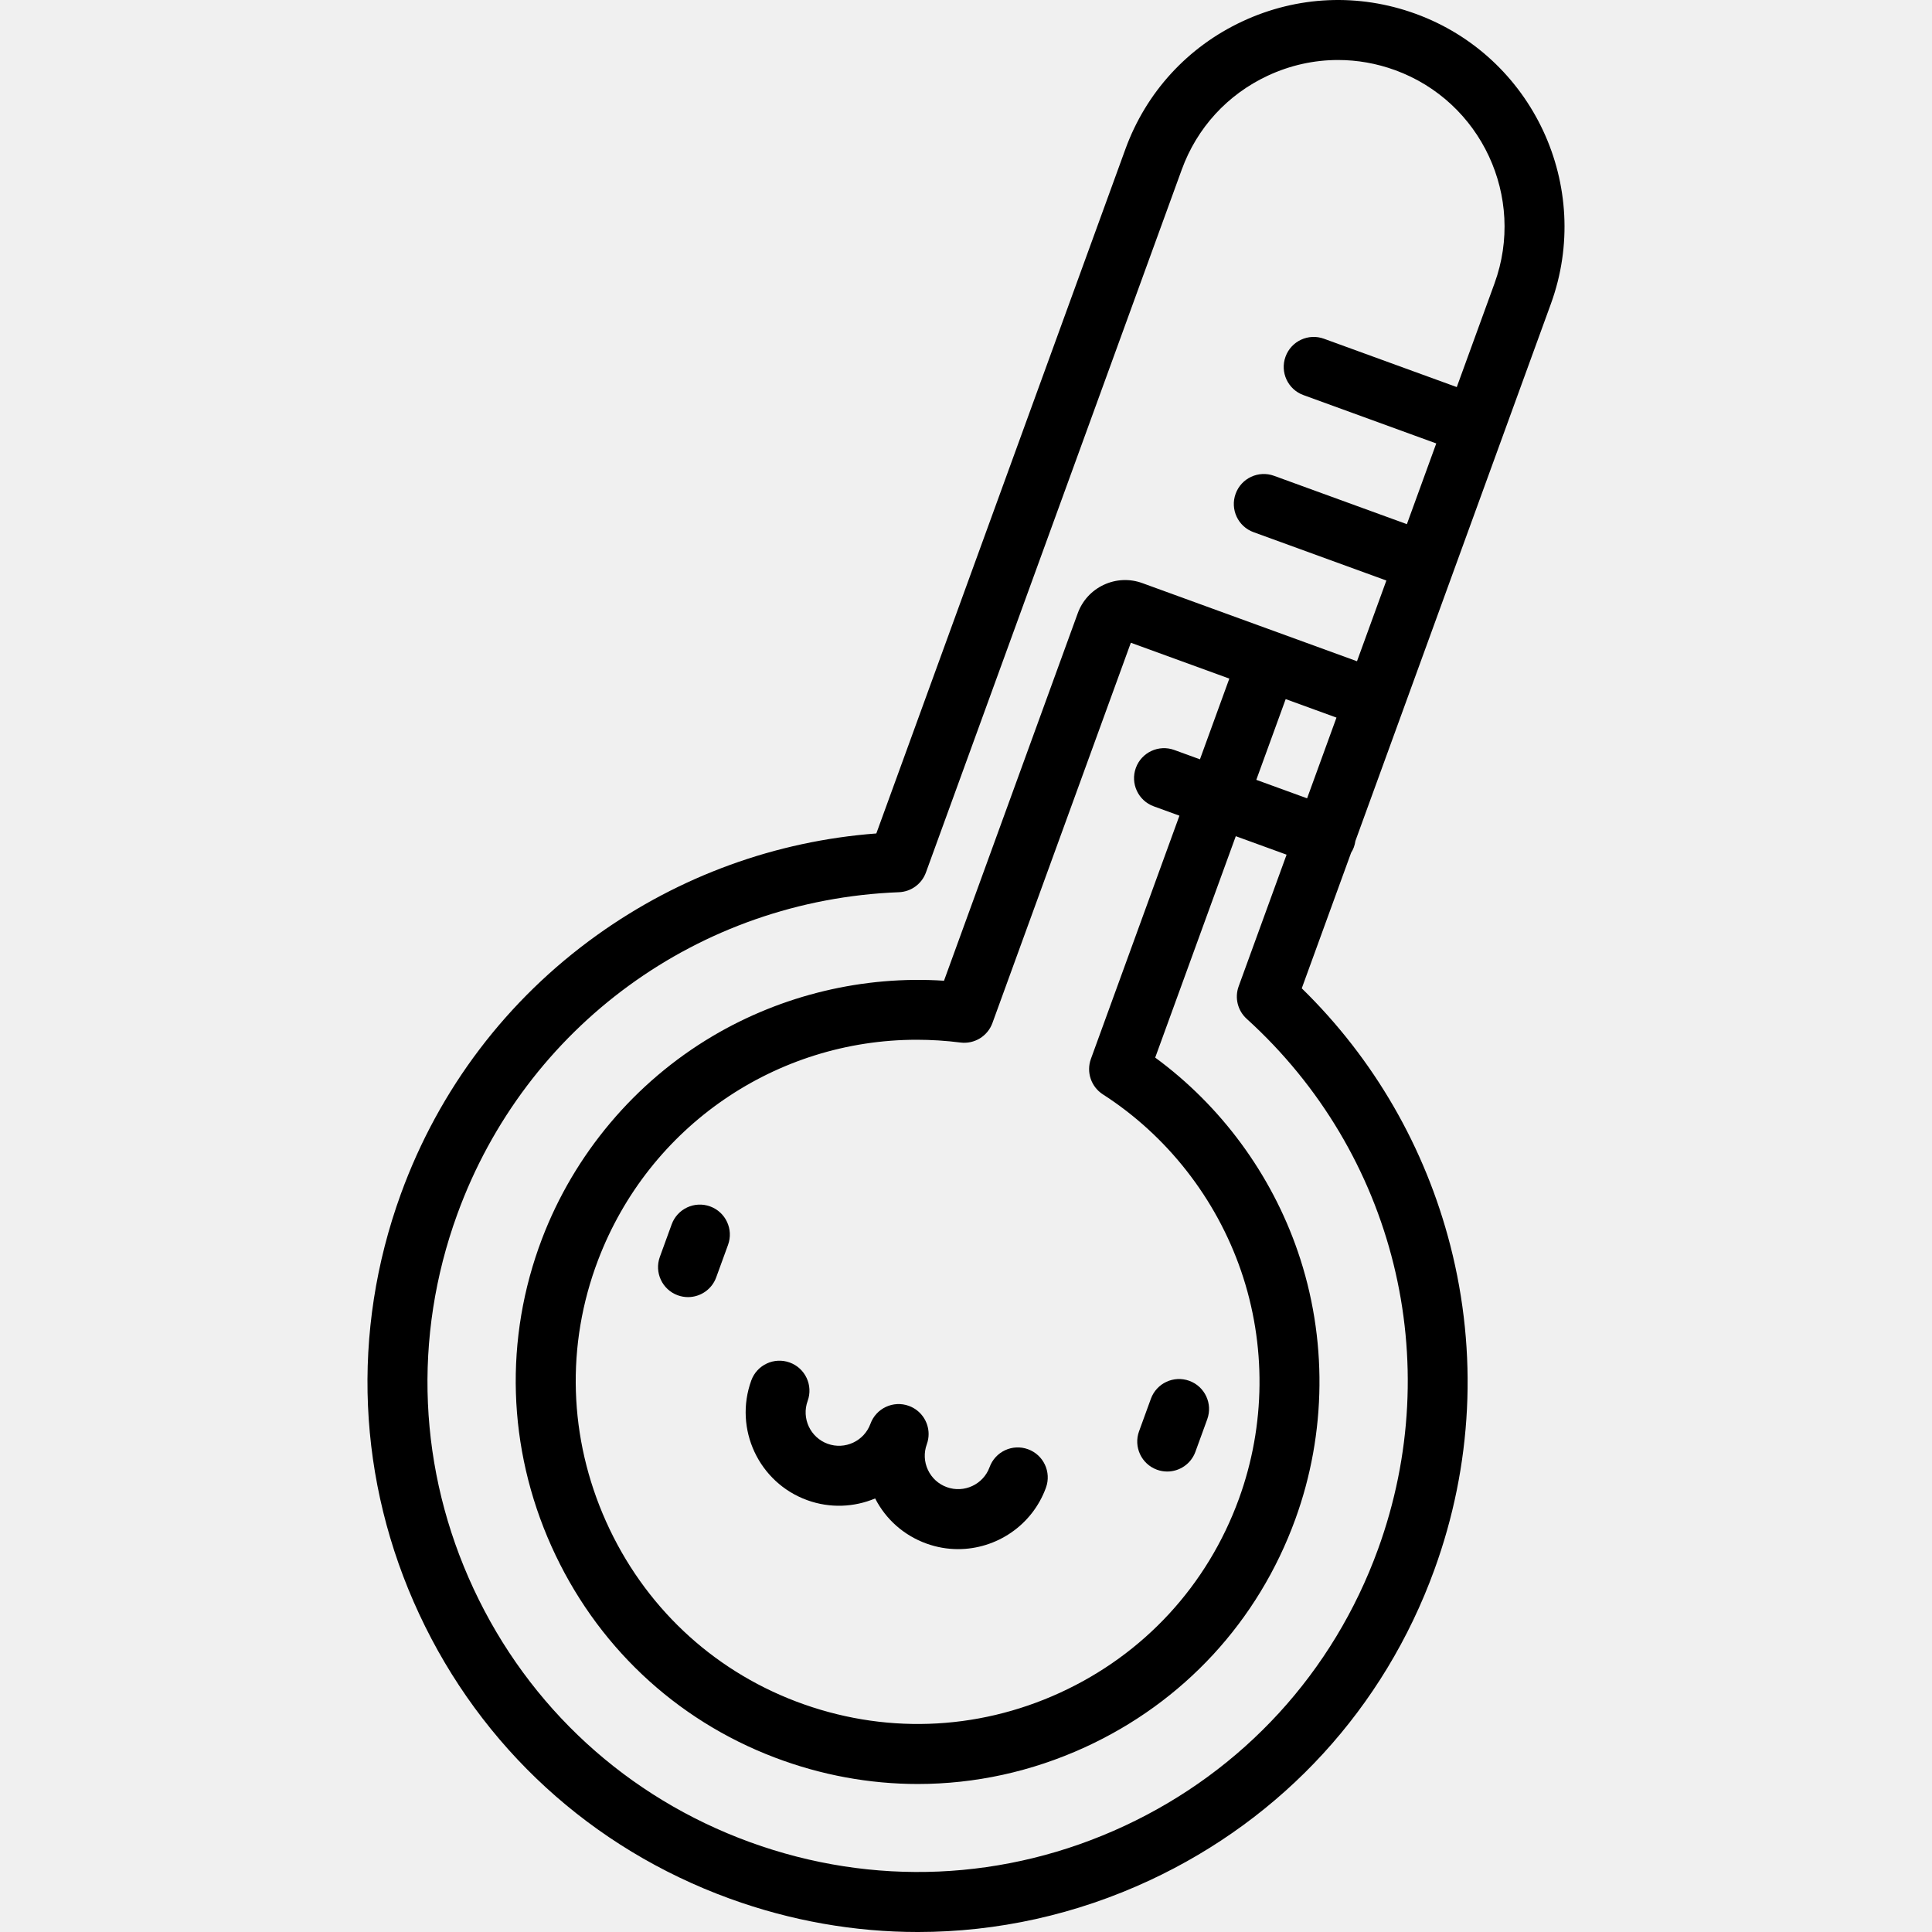
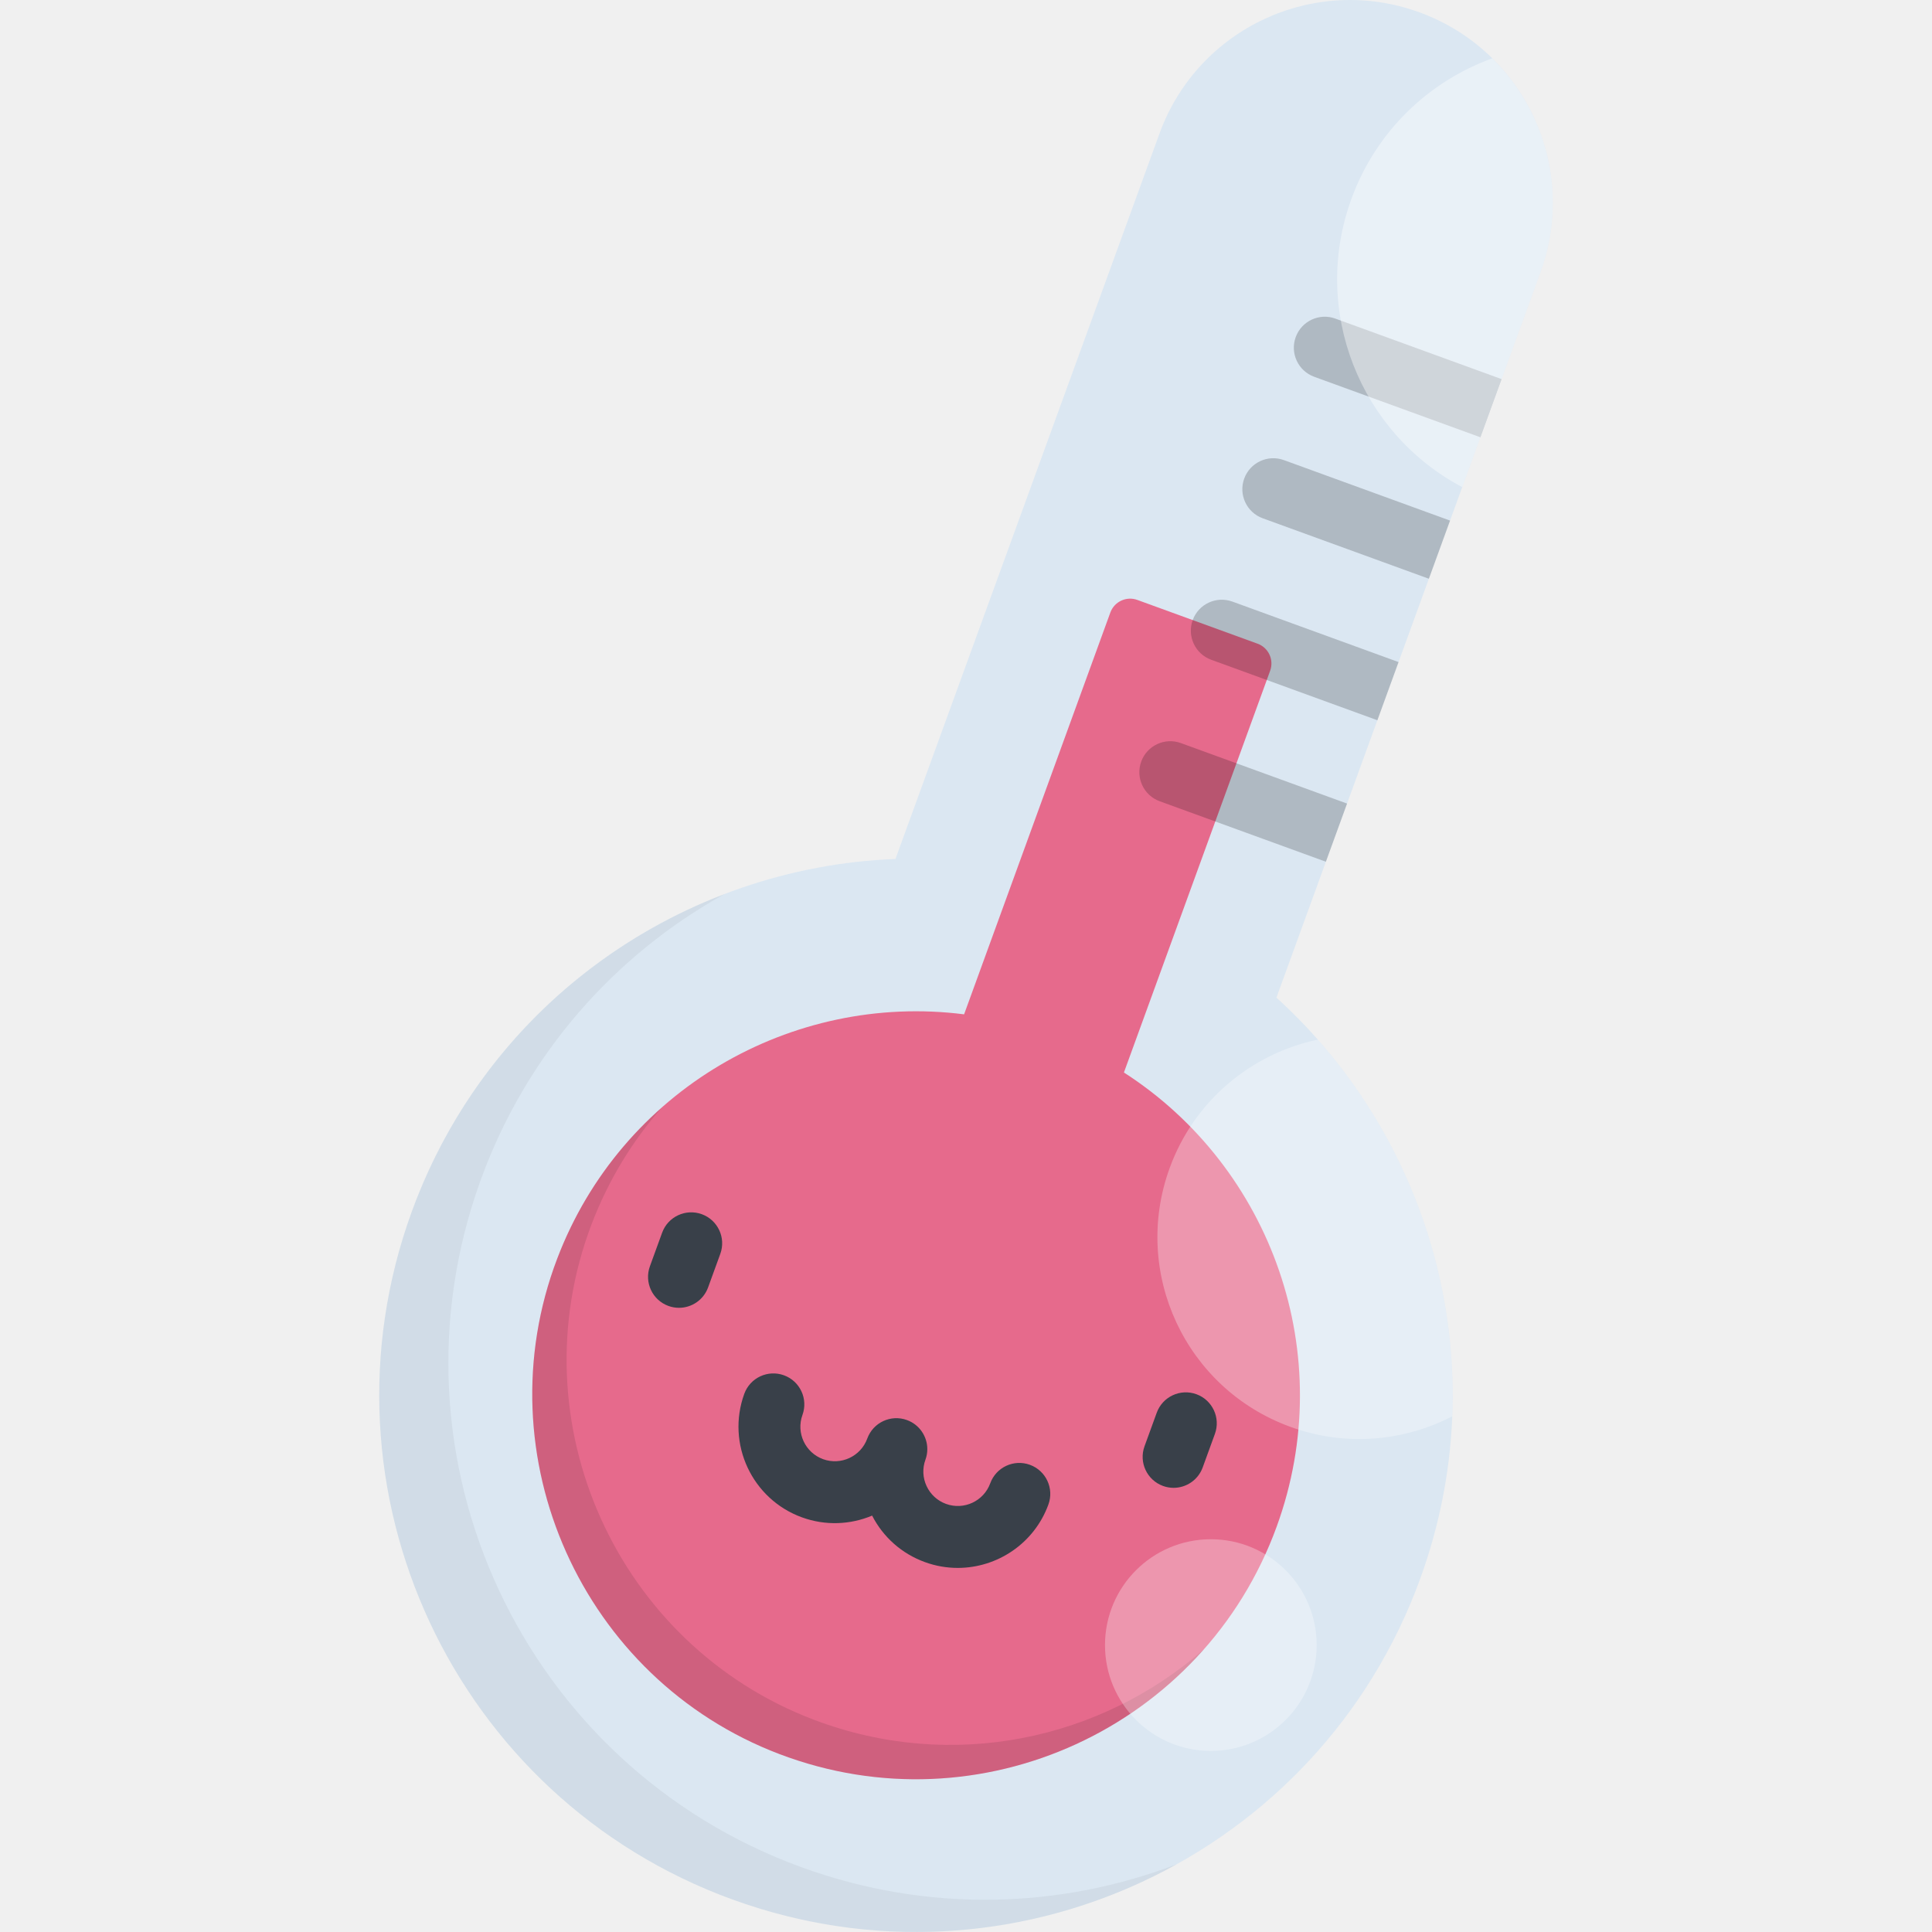
<svg xmlns="http://www.w3.org/2000/svg" version="1.1" id="Layer_1" x="0px" y="0px" viewBox="0 0 512 512" style="enable-background:new 0 0 512 512;" xml:space="preserve">
+   <path style="fill:#DBE7F2;" d="M338.263,264.384l69.983-192.277c10.148-27.879-4.228-58.706-32.106-68.852l0,0  c-27.879-10.148-58.706,4.228-68.852,32.106l-69.982,192.275c-56.023,2.162-107.833,37.551-128.192,93.489  c-26.861,73.8,11.191,155.401,84.989,182.261c73.8,26.861,155.401-11.191,182.261-84.99  C396.723,362.461,379.785,302.052,338.263,264.384z" />
+   <path style="opacity:0.05;enable-background:new    ;" d="M212.423,494.843c-73.8-26.861-111.85-108.462-84.989-182.261  c12.193-33.499,35.671-59.615,64.573-75.652c-37.175,14.214-68.211,43.858-82.893,84.194  c-26.861,73.8,11.191,155.401,84.989,182.261c40.318,14.674,82.964,9.974,117.742-9.344  C280.991,505.854,245.905,507.029,212.423,494.843z" />
+   <path style="fill:#E66A8C;" d="M297.851,284.224l38.756-106.482c1.054-2.897-0.44-6.1-3.337-7.155l-31.863-11.598  c-2.897-1.054-6.101,0.44-7.155,3.337L255.495,268.81c-45.623-5.807-90.818,20.076-107.818,64.711  c-19.915,52.287,6.601,111.466,58.906,131.334c53.152,20.189,112.374-7.046,131.756-60.299  C354.908,359.034,336.952,309.367,297.851,284.224z" />
+   <path style="opacity:0.1;enable-background:new    ;" d="M215.687,455.75c-52.306-19.867-78.821-79.047-58.906-131.334  c4.435-11.644,10.791-22.008,18.569-30.869c-11.963,10.558-21.615,24.067-27.674,39.973  c-19.915,52.287,6.601,111.466,58.906,131.333c40.89,15.531,85.368,2.993,112.539-27.863  C291.757,461.069,252.283,469.651,215.687,455.75z" />
+   <path style="opacity:0.2;enable-background:new    ;" d="M302.434,201.827c-1.55,4.256,0.646,8.963,4.902,10.513l44.037,16.028  l5.61-15.415l-44.036-16.028C308.684,195.374,303.982,197.57,302.434,201.827z M316.081,164.33  c-1.55,4.256,0.646,8.963,4.902,10.513l44.037,16.028l5.61-15.415l-44.037-16.028C322.332,157.879,317.629,160.074,316.081,164.33z   M353.889,84.435c-4.26-1.551-8.964,0.645-10.513,4.903c-1.55,4.256,0.646,8.963,4.902,10.513l44.037,16.028l5.61-15.415  L353.889,84.435z M329.729,126.834c-1.55,4.256,0.646,8.963,4.902,10.513l44.037,16.028l5.61-15.415l-44.036-16.028  C335.983,120.382,331.277,122.577,329.729,126.834z" />
  <g>
-     <g>
-       <g>
-         <path d="M375.141,3.65c-15.057-5.48-31.348-4.77-45.872,2.004c-14.523,6.773-25.539,18.794-31.02,33.852l-66.013,181.368     c-26.647,2.009-52.131,11.263-74.004,26.925c-23.913,17.121-41.888,40.831-51.984,68.569     c-13.312,36.575-11.585,76.145,4.865,111.422c16.45,35.276,45.651,62.035,82.226,75.347c16.266,5.92,33.118,8.866,49.926,8.865     c20.989-0.001,41.907-4.595,61.495-13.729c35.276-16.449,62.035-45.651,75.346-82.227c10.094-27.736,11.566-57.453,4.255-85.937     c-6.689-26.056-20.259-49.525-39.38-68.193l13.078-35.932c0.281-0.455,0.534-0.93,0.724-1.452c0.198-0.545,0.33-1.098,0.405-1.65     l12.641-34.729c0.001-0.004,0.003-0.007,0.005-0.012c0.002-0.006,0.004-0.013,0.005-0.019l13.211-36.299     c0.001-0.004,0.003-0.007,0.005-0.011c0.002-0.006,0.003-0.013,0.005-0.018l13.212-36.3c0.001-0.003,0.003-0.007,0.005-0.011     c0.002-0.005,0.003-0.012,0.005-0.018l12.711-34.923C422.309,49.457,406.224,14.963,375.141,3.65z M346.395,211.564     l-13.461-4.899l7.786-21.393l13.461,4.899L346.395,211.564z M396.061,75.107l-10,27.473l-35.198-12.811     c-4.127-1.502-8.685,0.625-10.185,4.75c-1.501,4.124,0.626,8.684,4.749,10.185l35.198,12.811l-7.786,21.393l-35.198-12.811     c-4.13-1.501-8.685,0.626-10.185,4.75c-1.501,4.124,0.626,8.684,4.749,10.185l35.198,12.811l-7.786,21.393l-26.006-9.466     c-0.001,0-0.003-0.001-0.004-0.002l-30.871-11.235c-3.352-1.22-6.98-1.062-10.213,0.445c-3.234,1.508-5.685,4.184-6.906,7.535     l-35.447,97.39c-21.279-1.387-42.828,3.735-61.313,14.678c-20.616,12.207-36.673,31.272-45.208,53.683     c-10.089,26.487-9.211,55.424,2.472,81.479c11.686,26.062,32.711,45.957,59.203,56.021c12.326,4.681,25.135,7.014,37.913,7.014     c15.089-0.001,30.132-3.253,44.276-9.728c26.126-11.961,45.927-33.418,55.753-60.417c8.313-22.839,8.547-48.053,0.659-70.996     c-7.072-20.572-20.375-38.598-37.784-51.364l21.356-58.674l13.461,4.899l-12.701,34.895c-1.104,3.033-0.263,6.434,2.129,8.603     c39.259,35.614,52.912,90.807,34.785,140.611c-11.859,32.586-35.7,58.603-67.129,73.258     c-31.427,14.655-66.682,16.195-99.269,4.333c-32.586-11.86-58.603-35.7-73.258-67.129s-16.195-66.683-4.335-99.269     c18.128-49.805,64.068-83.309,117.038-85.354c3.226-0.125,6.056-2.189,7.16-5.223l67.803-186.284     c4.028-11.069,12.126-19.906,22.802-24.884c5.929-2.764,12.258-4.154,18.611-4.154c5.086,0,10.187,0.891,15.109,2.683     C392.554,26.901,404.378,52.257,396.061,75.107z M305.76,213.688l6.802,2.476l-23.459,64.451     c-1.269,3.489,0.047,7.393,3.169,9.402c17.003,10.932,30.009,27.549,36.623,46.787c6.709,19.513,6.509,40.962-0.565,60.393     c-8.361,22.971-25.206,41.225-47.434,51.402c-22.223,10.176-47.057,10.995-69.929,2.308     c-22.518-8.554-40.398-25.482-50.345-47.665c-9.946-22.181-10.699-46.799-2.121-69.32c13.549-35.574,47.273-58.376,84.459-58.376     c3.825,0,7.692,0.243,11.572,0.735c3.682,0.468,7.201-1.675,8.47-5.165l36.682-100.781l19.295,7.023     c0.001,0,0.002,0.001,0.003,0.001l6.802,2.476l-7.786,21.393l-6.801-2.476c-4.125-1.501-8.685,0.626-10.185,4.75     C299.51,207.627,301.638,212.187,305.76,213.688z" />
-         <path d="M306.609,389.49c0.897,0.326,1.815,0.481,2.717,0.481c3.246,0,6.294-2.004,7.469-5.231l3.137-8.619     c1.501-4.124-0.626-8.684-4.749-10.185c-4.127-1.501-8.685,0.626-10.185,4.75l-3.137,8.619     C300.359,383.428,302.485,387.989,306.609,389.49z" />
-         <path d="M272.435,384.063c-4.126-1.503-8.683,0.625-10.185,4.749c-1.671,4.588-6.761,6.963-11.348,5.293     c-2.223-0.808-3.998-2.435-4.997-4.578s-1.104-4.547-0.296-6.769c0.327-0.898,0.482-1.817,0.482-2.72     c-0.001-3.245-2.005-6.291-5.231-7.464c-4.122-1.503-8.684,0.624-10.185,4.749c-1.671,4.588-6.762,6.961-11.349,5.292     c-4.588-1.67-6.961-6.761-5.291-11.349c1.501-4.124-0.625-8.684-4.75-10.185c-4.124-1.501-8.685,0.625-10.185,4.75     c-4.667,12.822,1.969,27.052,14.791,31.718c6.083,2.214,12.483,1.884,18.031-0.444c2.855,5.566,7.633,9.785,13.544,11.937     c2.784,1.014,5.634,1.494,8.438,1.494c10.111,0,19.626-6.246,23.281-16.284C278.685,390.125,276.56,385.564,272.435,384.063z" />
-         <path d="M188.189,319.713c-4.124-1.502-8.684,0.625-10.185,4.75l-3.137,8.619c-1.5,4.124,0.625,8.684,4.75,10.185     c0.897,0.326,1.815,0.481,2.717,0.481c3.245,0,6.293-2.004,7.468-5.231l3.137-8.619     C194.441,325.775,192.314,321.215,188.189,319.713z" />
-       </g>
-     </g>
+     <path style="opacity:0.3;fill:#FFFFFF;enable-background:new    ;" d="M349.234,275.504c-17.475,3.69-32.709,16.033-39.267,34.052   c-10.105,27.762,4.21,58.461,31.973,68.565c14.64,5.329,30.094,3.86,42.916-2.783C386.309,338.497,373.264,302.699,349.234,275.504   z" />
+     <circle style="opacity:0.3;fill:#FFFFFF;enable-background:new    ;" cx="320.885" cy="435.965" r="28.049" />
+     <path style="opacity:0.4;fill:#FFFFFF;enable-background:new    ;" d="M395.46,15.461c-16.734,6.074-30.765,19.23-37.33,37.267   c-10.773,29.598,2.292,62.049,29.376,76.363l20.74-56.984C415.667,51.717,409.961,29.761,395.46,15.461z" />
+   </g>
+   <g>
+     <path style="fill:#394049;" d="M253.811,415.514c-2.895,0-5.837-0.495-8.709-1.542c-6.101-2.221-11.032-6.576-13.98-12.321   c-5.725,2.403-12.331,2.744-18.611,0.458c-13.235-4.817-20.083-19.504-15.267-32.739c1.549-4.257,6.257-6.452,10.513-4.903   c4.257,1.55,6.451,6.257,4.903,10.513c-1.724,4.735,0.727,9.99,5.461,11.714c4.737,1.724,9.99-0.727,11.714-5.463   c1.55-4.256,6.259-6.453,10.513-4.902c3.33,1.212,5.398,4.356,5.399,7.704c0,0.933-0.16,1.881-0.498,2.807   c-0.834,2.293-0.726,4.775,0.305,6.987c1.032,2.212,2.864,3.891,5.157,4.725c4.733,1.724,9.988-0.727,11.713-5.463   c1.551-4.256,6.255-6.453,10.513-4.9c4.257,1.55,6.451,6.257,4.902,10.513C274.068,409.067,264.247,415.514,253.811,415.514z" />
+     <path style="fill:#394049;" d="M179.94,346.584c-0.932,0-1.879-0.16-2.804-0.496c-4.257-1.55-6.451-6.257-4.903-10.513l3.238-8.896   c1.55-4.256,6.257-6.452,10.513-4.903c4.257,1.55,6.451,6.257,4.903,10.513l-3.238,8.896   C186.435,344.516,183.29,346.584,179.94,346.584z" />
+     <path style="fill:#394049;" d="M311.015,394.291c-0.932,0-1.879-0.16-2.804-0.497c-4.256-1.55-6.451-6.257-4.902-10.513   l3.238-8.896c1.549-4.256,6.254-6.451,10.513-4.903c4.256,1.55,6.451,6.257,4.902,10.513l-3.238,8.896   C317.512,392.223,314.367,394.291,311.015,394.291z" />
  </g>
  <g>
</g>
  <g>
</g>
  <g>
</g>
  <g>
</g>
  <g>
</g>
  <g>
</g>
  <g>
</g>
  <g>
</g>
  <g>
</g>
  <g>
</g>
  <g>
</g>
  <g>
</g>
  <g>
</g>
  <g>
</g>
  <g>
</g>
</svg>
